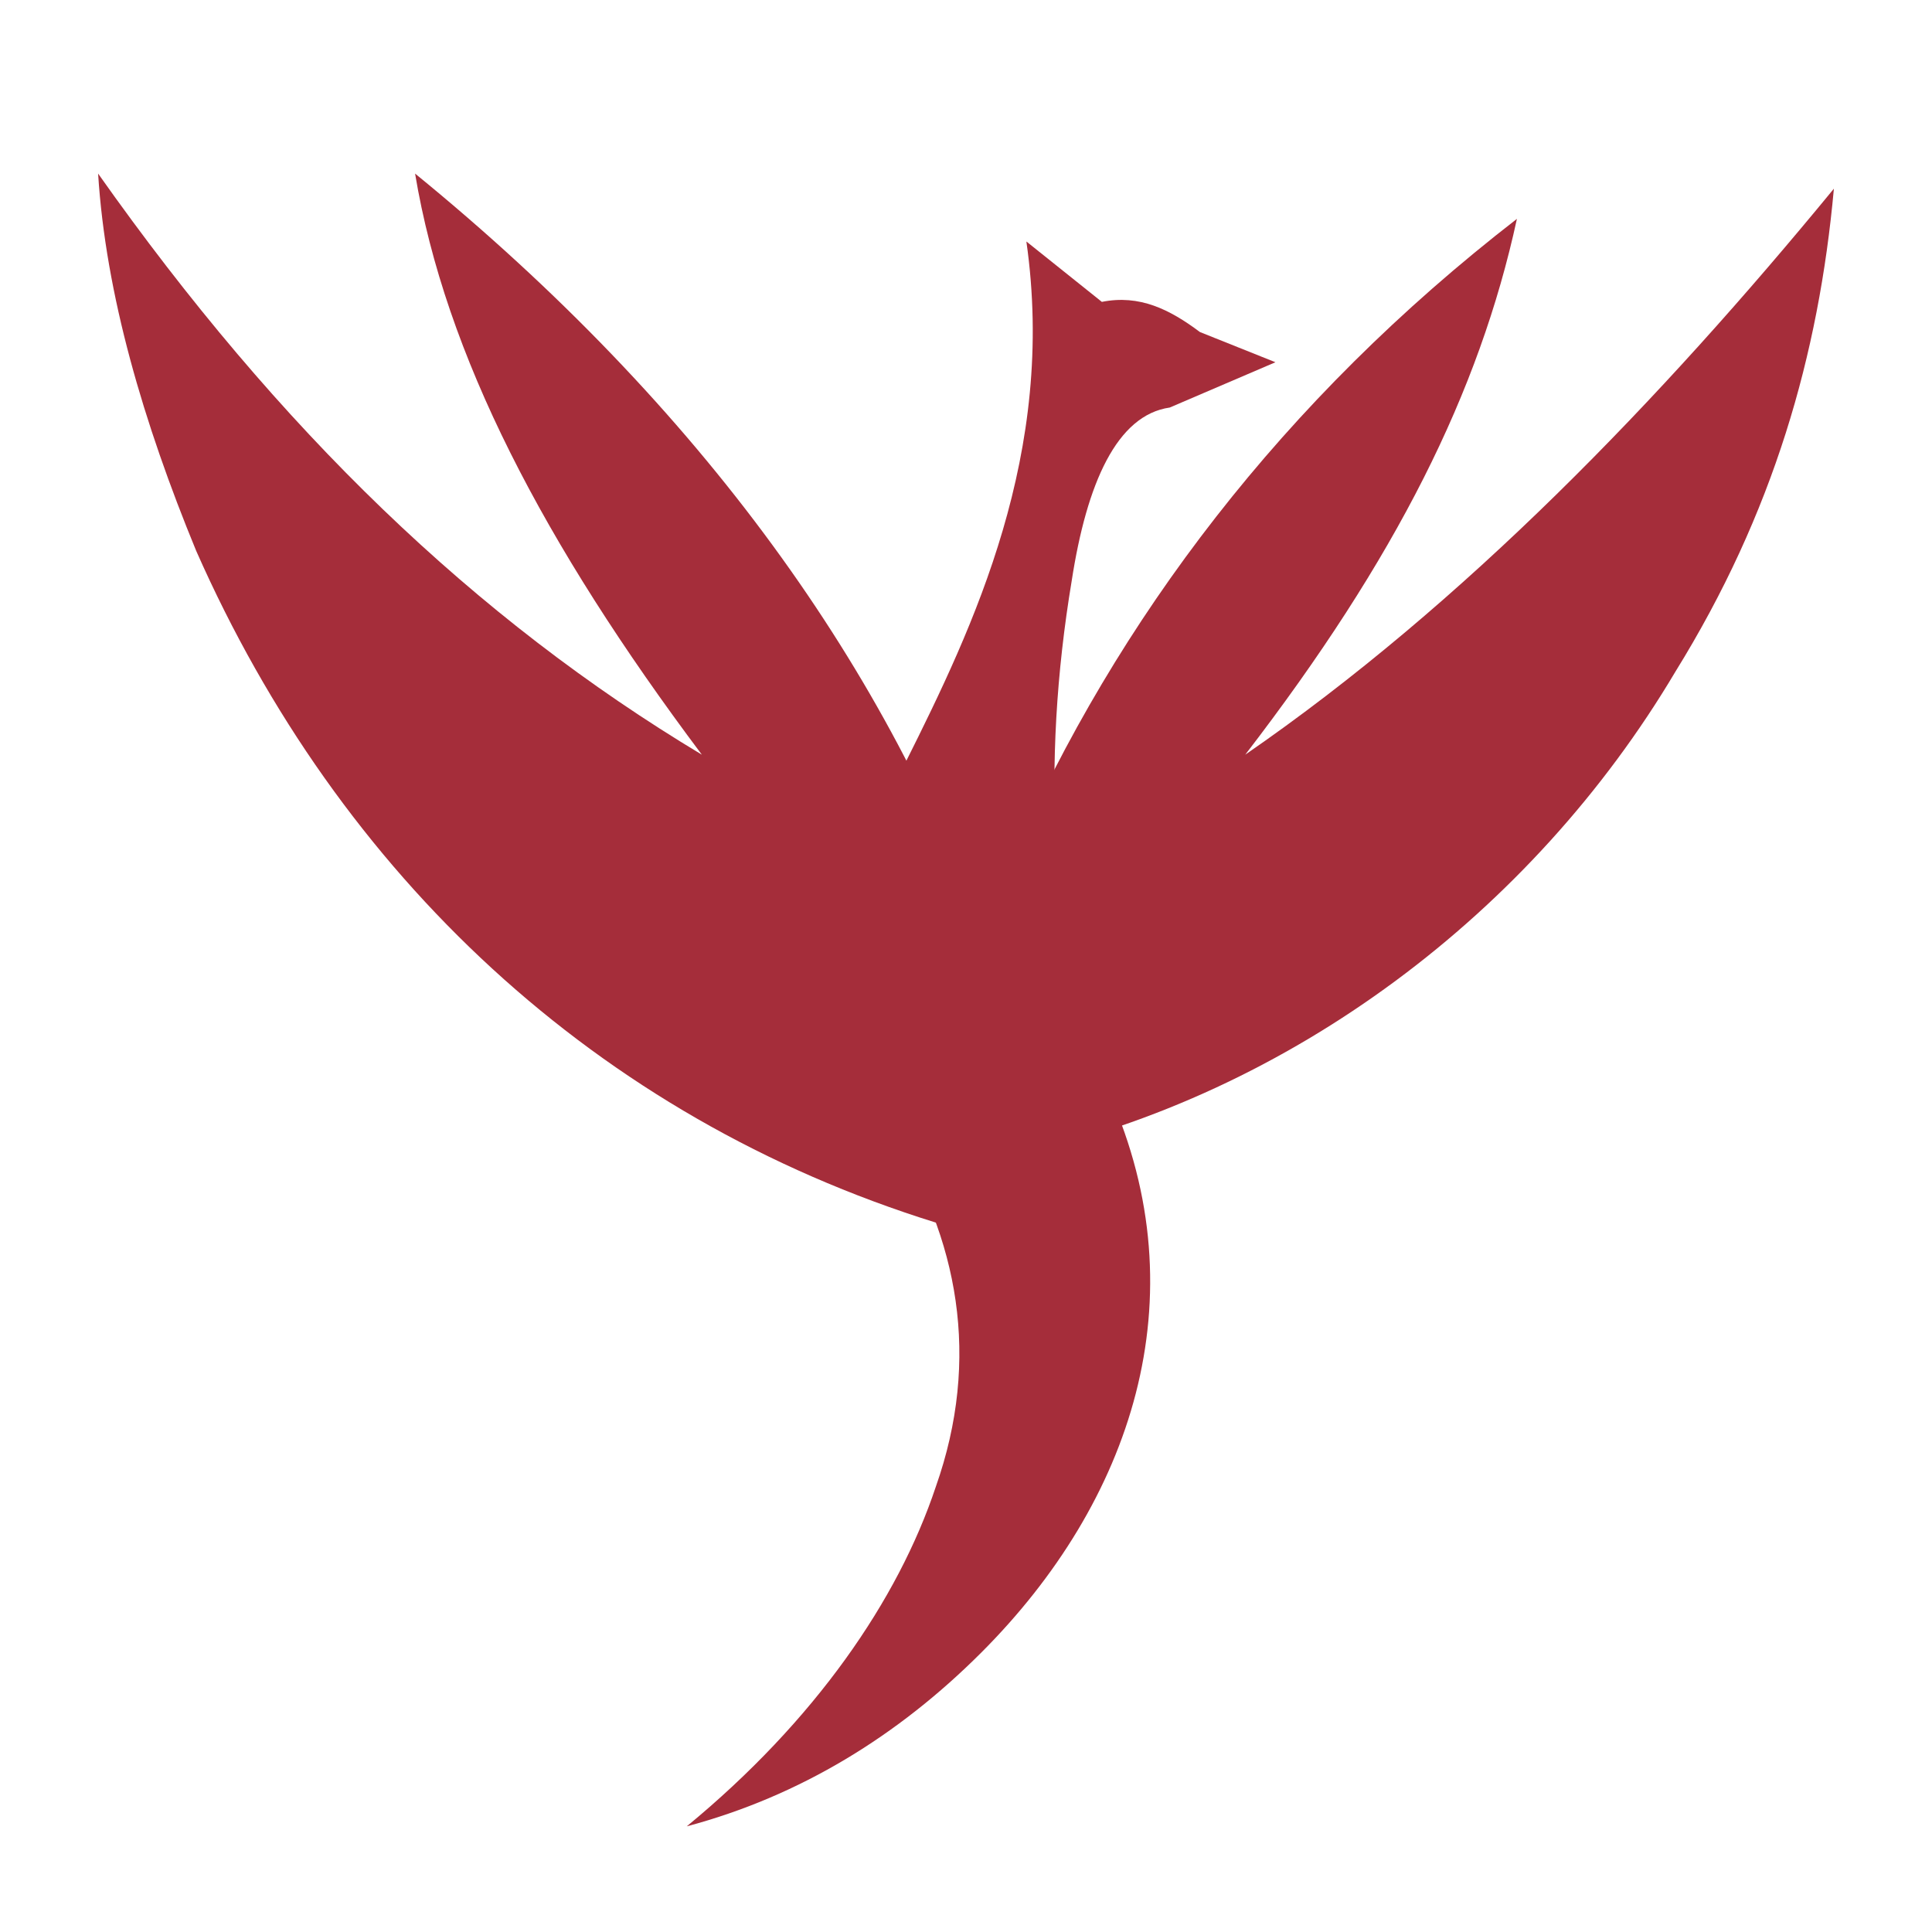
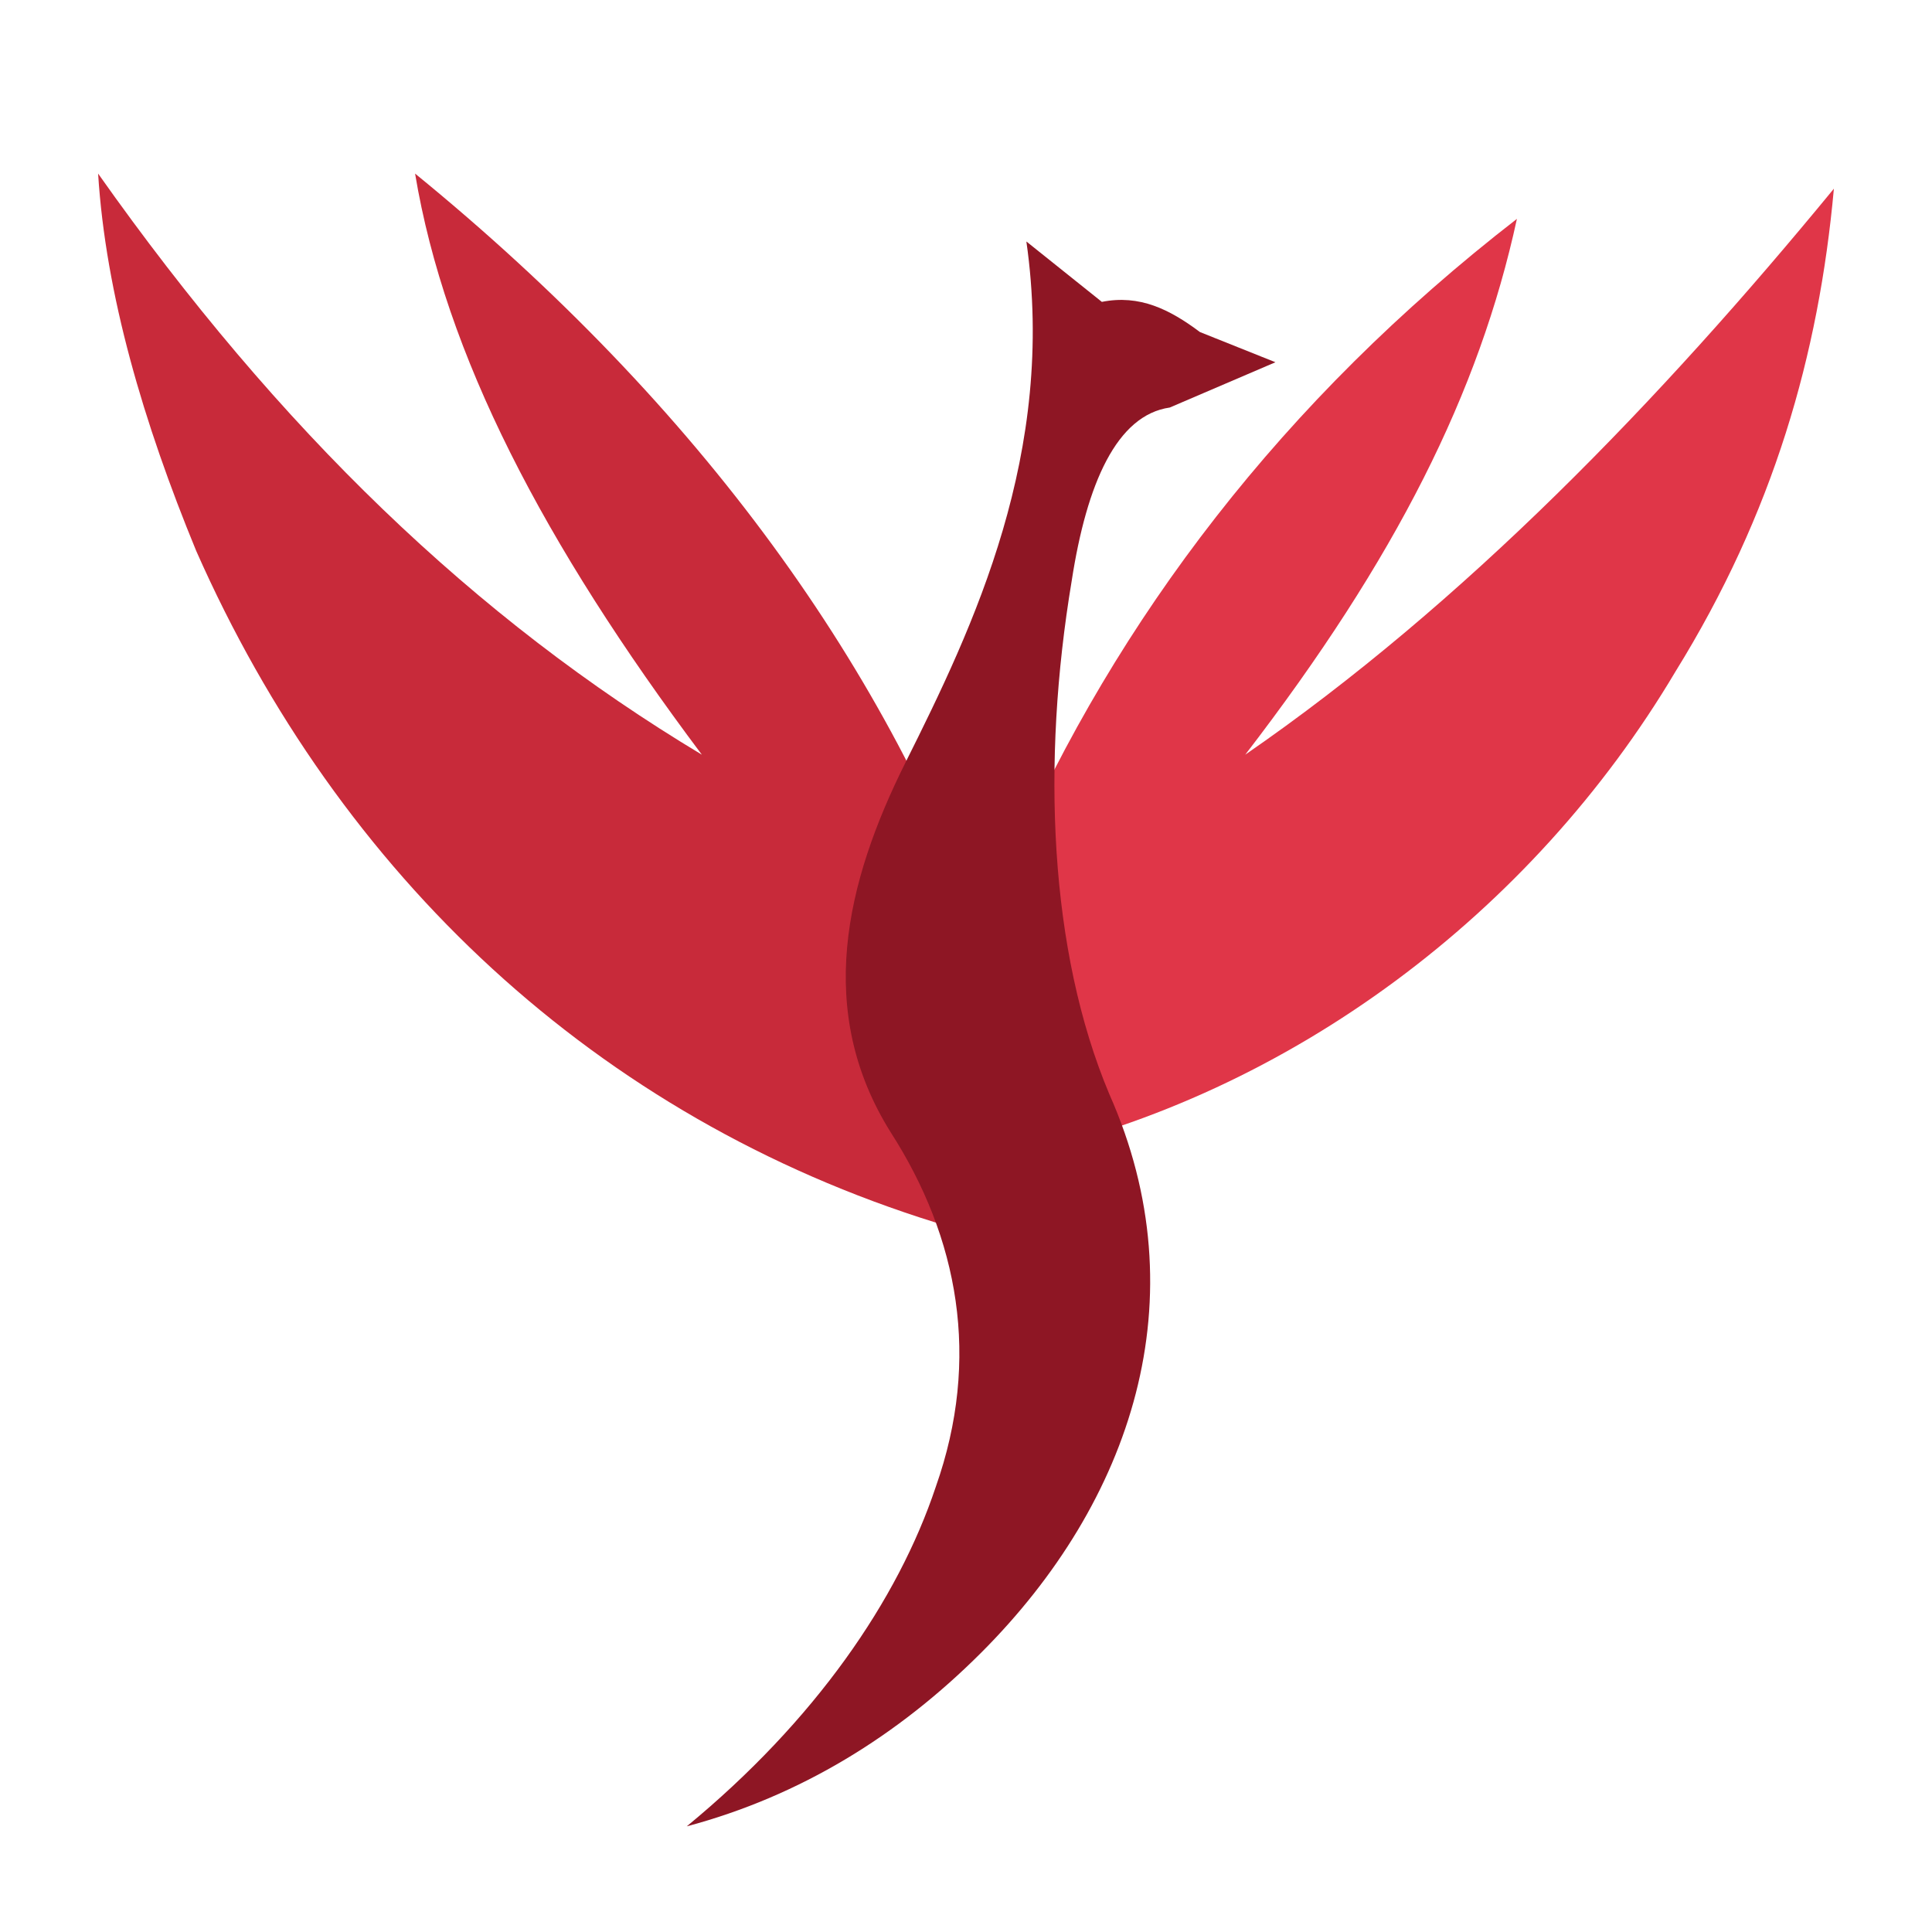
- <svg xmlns="http://www.w3.org/2000/svg" width="256" height="256" viewBox="0 0 256 256" fill="#A52D3A">
-   <path d="M124 162C79 148 45 116 26 73C19 56 14 39 13 23C37 57 63 82 93 100C72 72 59 47 55 23C93 54 118 89 131 126L124 162Z" />
-   <path d="M135 153C171 145 203 121 222 89C235 68 241 47 243 25C220 53 194 80 165 100C185 74 196 52 201 29C170 53 148 82 134 114L135 153Z" />
-   <path d="M136 32L146 40C151 39 155 41 159 44L169 48L155 54C148 55 144 64 142 77C138 101 139 126 147 145C159 172 150 199 130 219C119 230 106 238 91 242C108 228 119 212 124 197C130 180 127 164 118 150C108 134 112 117 120 101C129 83 140 60 136 32Z" />
+ <svg xmlns="http://www.w3.org/2000/svg" width="256" height="256" viewBox="0 0 256 256">
+   <path fill="#C82A3A" d="M124 162C79 148 45 116 26 73C19 56 14 39 13 23C37 57 63 82 93 100C72 72 59 47 55 23C93 54 118 89 131 126L124 162Z" />
+   <path fill="#E03648" d="M135 153C171 145 203 121 222 89C235 68 241 47 243 25C220 53 194 80 165 100C185 74 196 52 201 29C170 53 148 82 134 114L135 153Z" />
+   <path fill="#8E1624" d="M136 32L146 40C151 39 155 41 159 44L169 48L155 54C148 55 144 64 142 77C138 101 139 126 147 145C159 172 150 199 130 219C119 230 106 238 91 242C108 228 119 212 124 197C130 180 127 164 118 150C108 134 112 117 120 101C129 83 140 60 136 32Z" />
</svg>
